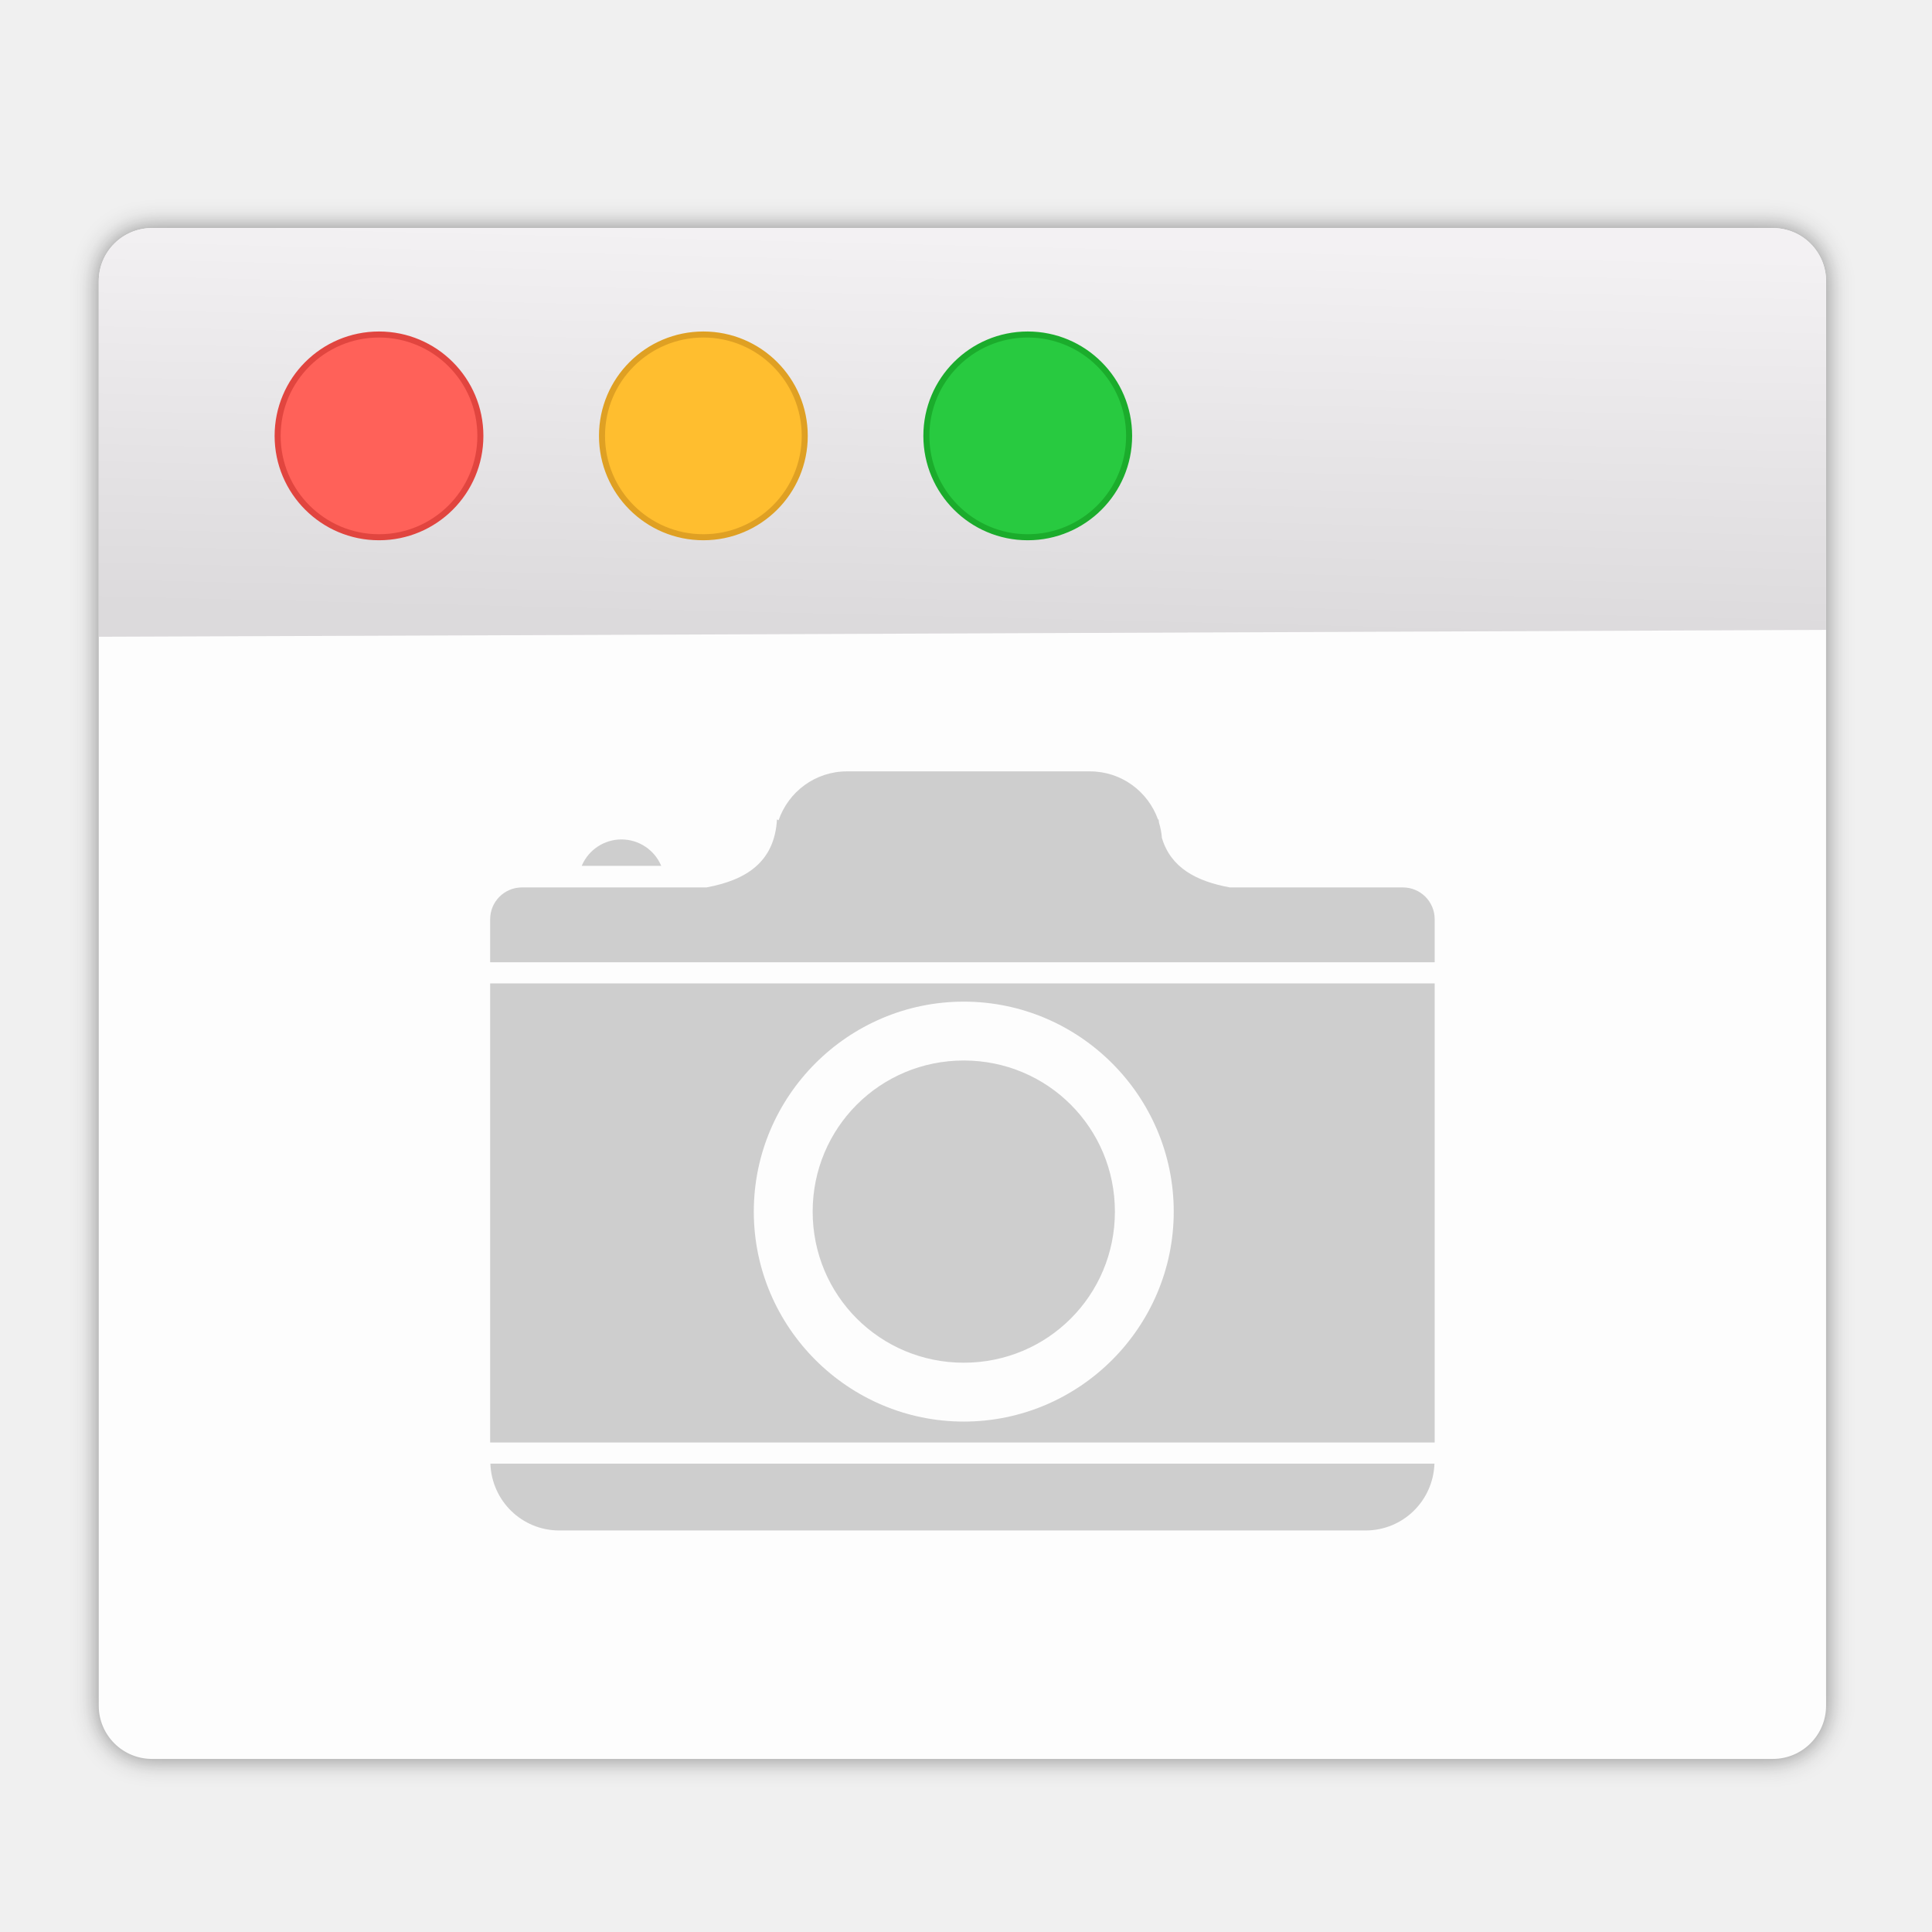
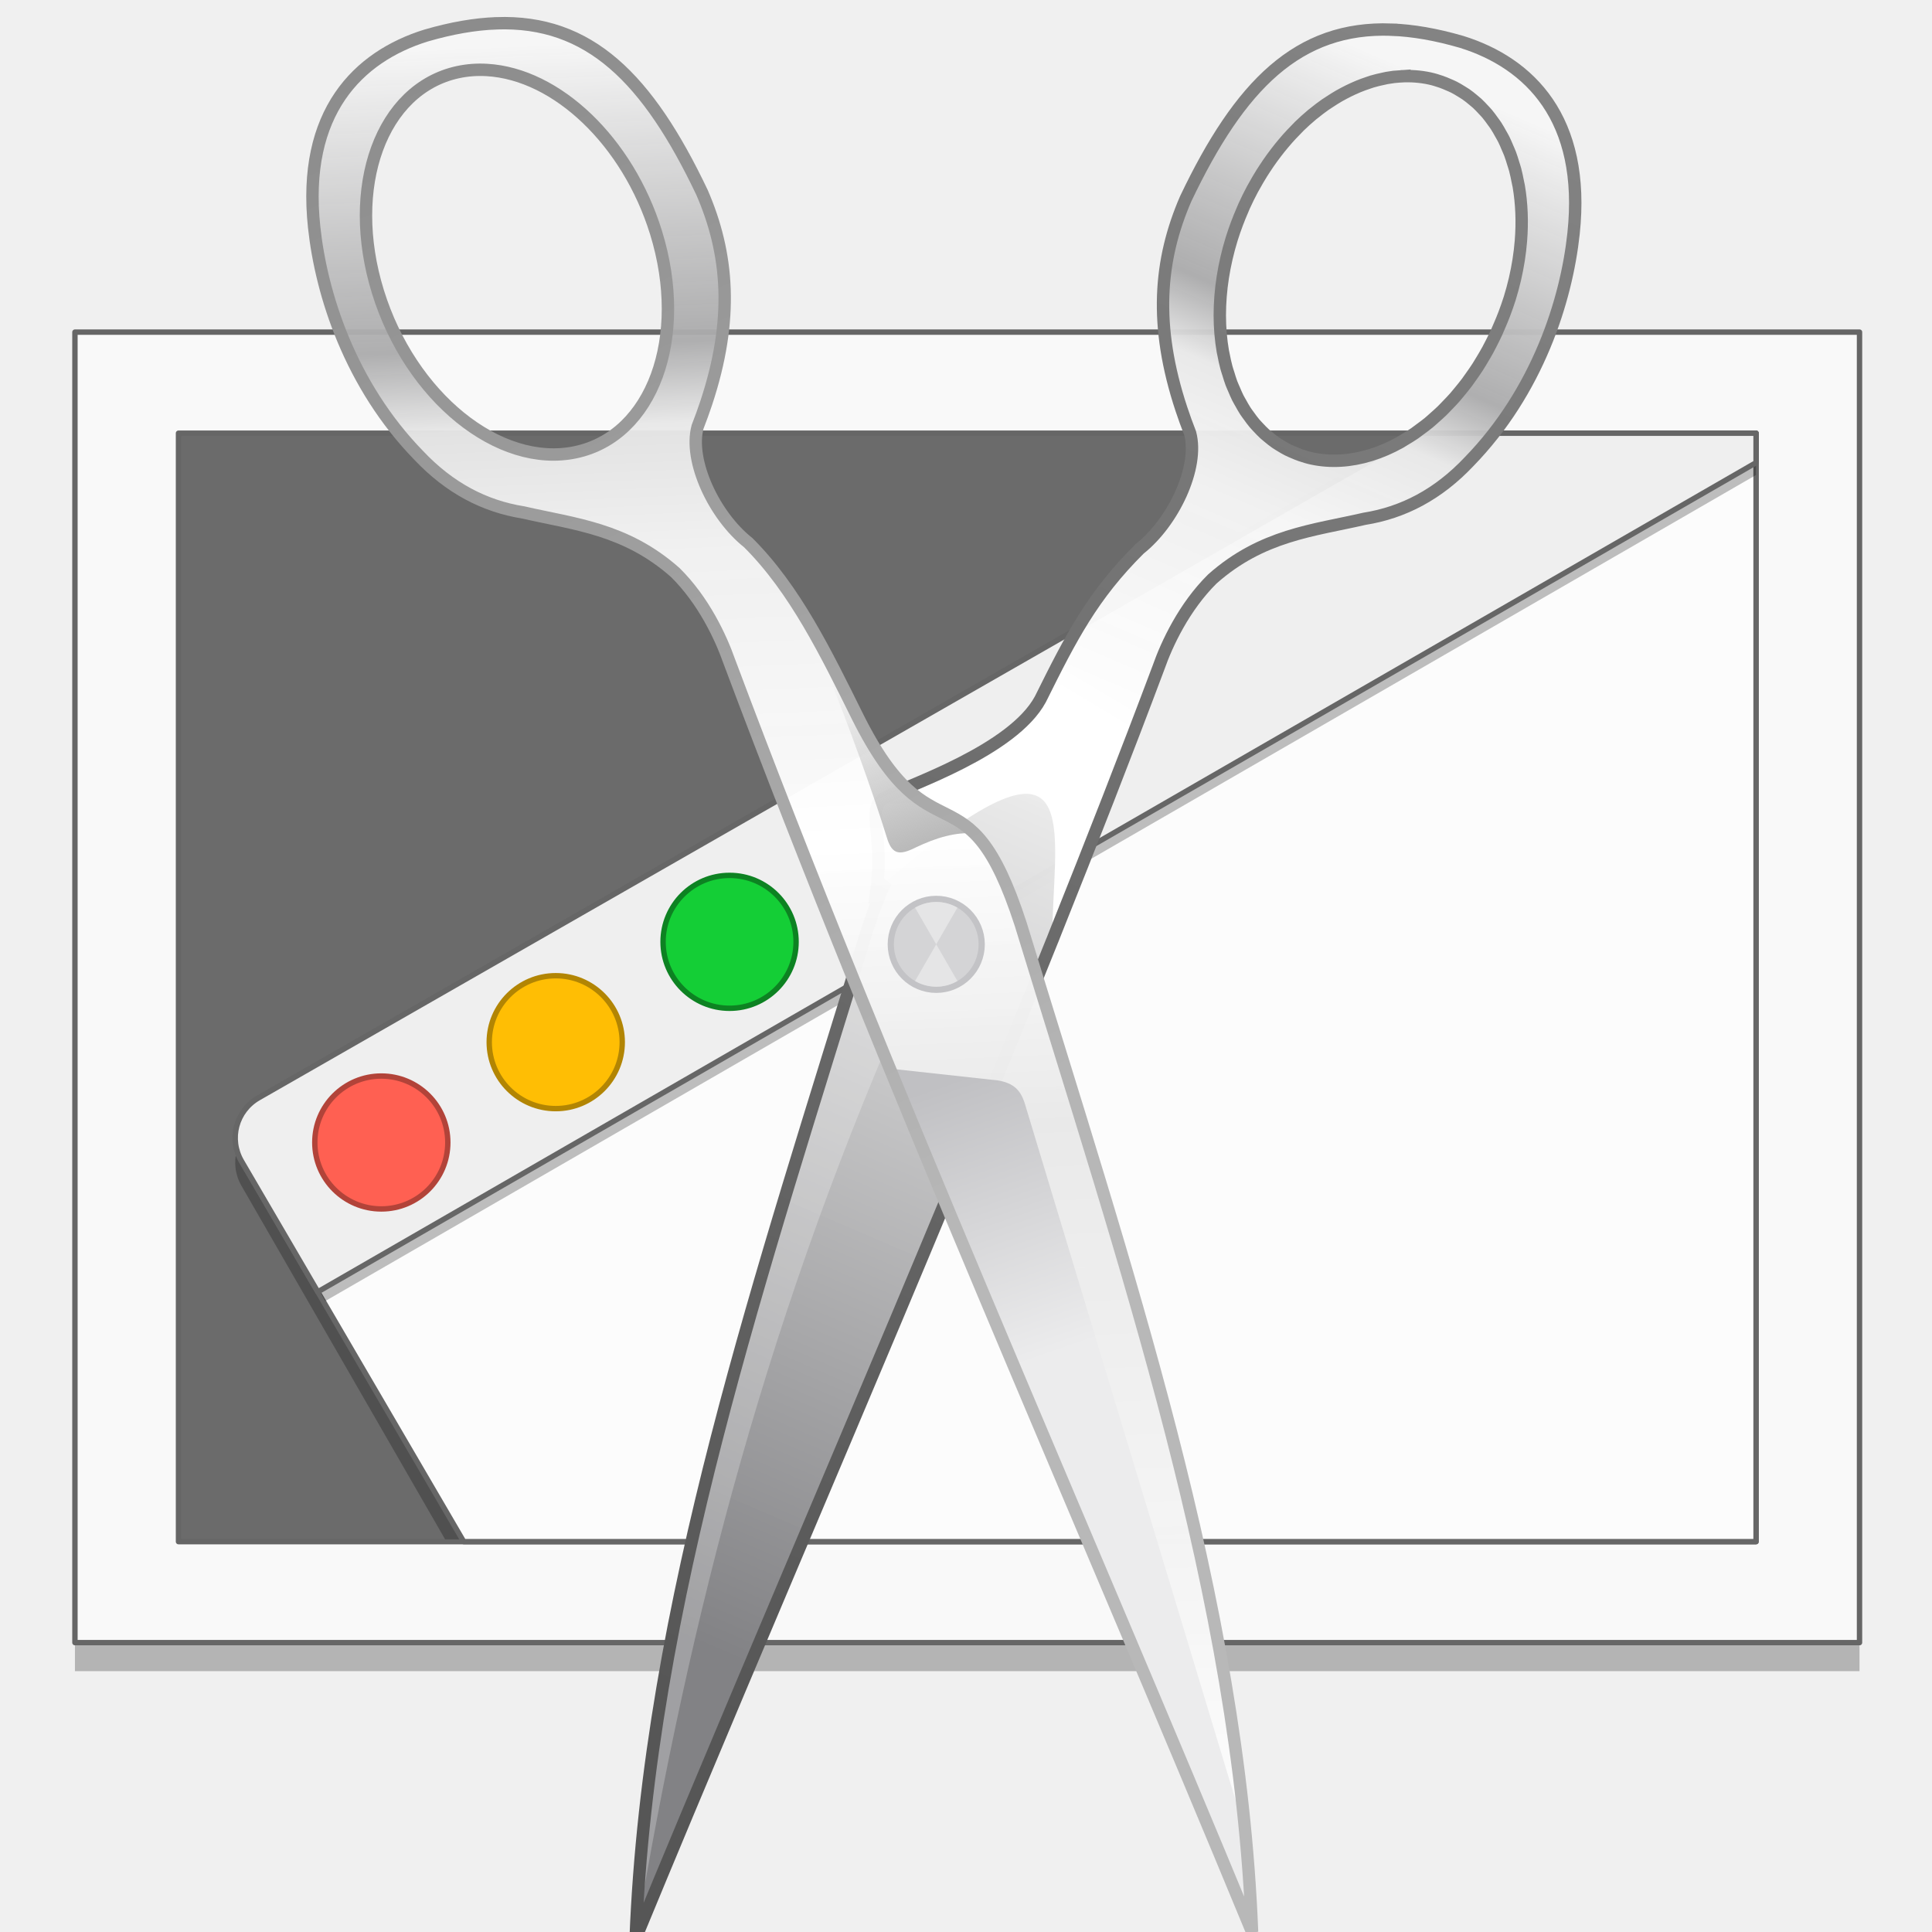
- <svg xmlns="http://www.w3.org/2000/svg" enable-background="new 0 0 128 128" viewBox="0 0 128 128">
-   <linearGradient id="a" gradientUnits="userSpaceOnUse" x1="244.075" x2="243.461" y1="14.992" y2="40.688">
-     <stop offset="0" stop-color="#f3f1f3" />
-     <stop offset="1" stop-color="#dcdadc" />
-   </linearGradient>
-   <filter id="b" color-interpolation-filters="sRGB" height="1.038" width="1.034" x="-.017" y="-.019">
-     <feGaussianBlur stdDeviation=".809" />
-   </filter>
-   <g transform="translate(-168.5 1)">
-     <rect fill="#1a1a1a" fill-opacity=".489" filter="url(#b)" height="101.424" ry="3.525" width="114.441" x="175.042" y="14.109" />
-     <rect fill="#fdfdfd" height="101.424" ry="3.525" width="114.441" x="175.042" y="14.109" />
-     <path d="m178.569 14.109c-1.953 0-3.527 1.572-3.527 3.525v23.553c20.051-.064 97.394-.384 114.441-.455v-23.098c0-1.953-1.572-3.525-3.525-3.525z" fill="url(#a)" />
-     <g stroke-width=".4">
-       <circle cx="193.61" cy="27.878" fill="#ff6159" r="6.716" stroke="#e1453f" />
-       <circle cx="215.1" cy="27.878" fill="#ffbe2f" r="6.716" stroke="#dfa023" />
-       <circle cx="236.591" cy="27.878" fill="#28ca40" r="6.716" stroke="#1bac2c" />
+ <svg xmlns="http://www.w3.org/2000/svg" xmlns:xlink="http://www.w3.org/1999/xlink" width="128" height="128" viewBox="0 0 33.867 33.867" version="1.1" id="svg8">
+   <defs id="defs2">
+     <linearGradient id="linearGradient11525">
+       <stop id="stop11521" style="stop-color:#6b6b6b;stop-opacity:1" offset="0" />
+       <stop id="stop11523" style="stop-color:#b3b3b3;stop-opacity:1" offset="1" />
+     </linearGradient>
+     <linearGradient xlink:href="#linearGradient11525" id="linearGradient11519" x1="-166.716" y1="111.299" x2="-199.161" y2="150.986" gradientUnits="userSpaceOnUse" gradientTransform="matrix(0.9969914,0,0,0.9969944,-186.8573,98.66219)" />
+     <linearGradient xlink:href="#linearGradient951" id="linearGradient920" x1="285.747" y1="18.214" x2="230.659" y2="146.308" gradientUnits="userSpaceOnUse" />
+     <linearGradient id="linearGradient951">
+       <stop id="stop937" offset="0" style="stop-color:#f6f6f6;stop-opacity:0.996" />
+       <stop style="stop-color:#aaaaab;stop-opacity:0.945" offset="0.159" id="stop939" />
+       <stop id="stop941" offset="0.202" style="stop-color:#e8e8e8;stop-opacity:0.953;" />
+       <stop id="stop943" offset="0.267" style="stop-color:#f6f6f6;stop-opacity:0.957" />
+       <stop id="stop945" offset="0.427" style="stop-color:#ffffff;stop-opacity:0.973" />
+       <stop style="stop-color:#e9e9e9;stop-opacity:0.988" offset="0.478" id="stop947" />
+       <stop id="stop949" offset="1" style="stop-color:#828285;stop-opacity:1" />
+     </linearGradient>
+     <linearGradient xlink:href="#linearGradient983" id="linearGradient985" x1="249.217" y1="67.212" x2="251.605" y2="63.235" gradientUnits="userSpaceOnUse" />
+     <linearGradient id="linearGradient983">
+       <stop style="stop-color:#ffffff;stop-opacity:1;" offset="0" id="stop979" />
+       <stop style="stop-color:#ffffff;stop-opacity:0;" offset="1" id="stop981" />
+     </linearGradient>
+     <linearGradient xlink:href="#linearGradient1000" id="linearGradient1002" x1="280.645" y1="13.712" x2="220.421" y2="147.431" gradientUnits="userSpaceOnUse" />
+     <linearGradient id="linearGradient1000">
+       <stop style="stop-color:#838383;stop-opacity:1;" offset="0" id="stop996" />
+       <stop style="stop-color:#565656;stop-opacity:1" offset="1" id="stop998" />
+     </linearGradient>
+     <linearGradient xlink:href="#linearGradient826" id="linearGradient828" x1="168.762" y1="4.784" x2="175.313" y2="158.082" gradientUnits="userSpaceOnUse" gradientTransform="translate(37.3663,7.14347)" />
+     <linearGradient id="linearGradient826">
+       <stop style="stop-color:#f6f6f6;stop-opacity:0.996" offset="0" id="stop822" />
+       <stop id="stop834" offset="0.159" style="stop-color:#aaaaab;stop-opacity:0.945" />
+       <stop style="stop-color:#e8e8e8;stop-opacity:0.953;" offset="0.202" id="stop896" />
+       <stop style="stop-color:#f6f6f6;stop-opacity:0.957" offset="0.267" id="stop894" />
+       <stop style="stop-color:#ffffff;stop-opacity:0.973" offset="0.427" id="stop836" />
+       <stop id="stop830" offset="0.578" style="stop-color:#e9e9e9;stop-opacity:0.988" />
+       <stop style="stop-color:#fefefe;stop-opacity:1" offset="1" id="stop824" />
+     </linearGradient>
+     <linearGradient xlink:href="#linearGradient847" id="linearGradient849" x1="67.464" y1="94.081" x2="75.165" y2="116.318" gradientUnits="userSpaceOnUse" gradientTransform="translate(170.7899,1.71964)" />
+     <linearGradient id="linearGradient847">
+       <stop style="stop-color:#c0c0c3;stop-opacity:1" offset="0" id="stop843" />
+       <stop style="stop-color:#ececed;stop-opacity:1" offset="1" id="stop845" />
+     </linearGradient>
+     <linearGradient xlink:href="#linearGradient861" id="linearGradient863" x1="86.633" y1="78.83" x2="80.054" y2="62.466" gradientUnits="userSpaceOnUse" gradientTransform="translate(151.1413)" />
+     <linearGradient id="linearGradient861">
+       <stop style="stop-color:#adadad;stop-opacity:1;" offset="0" id="stop857" />
+       <stop style="stop-color:#adadad;stop-opacity:0;" offset="1" id="stop859" />
+     </linearGradient>
+     <linearGradient xlink:href="#linearGradient904" id="linearGradient906" x1="197.297" y1="11.16" x2="241.935" y2="108.787" gradientUnits="userSpaceOnUse" />
+     <linearGradient id="linearGradient904">
+       <stop style="stop-color:#8c8c8c;stop-opacity:1" offset="0" id="stop900" />
+       <stop style="stop-color:#b8b8b8;stop-opacity:1" offset="1" id="stop902" />
+     </linearGradient>
+   </defs>
+   <g id="layer1" transform="translate(0,-263.1333)">
+     <g id="g11568" transform="matrix(0.9440158,0,0,0.944013,177.4141,171.5924)" style="stroke-width:0.997">
+       <rect style="opacity:0.25;fill:#000000;fill-opacity:1;fill-rule:nonzero;stroke:none;stroke-width:0.1;stroke-linecap:round;stroke-linejoin:round;stroke-miterlimit:4;stroke-dasharray:none;stroke-dashoffset:0;stroke-opacity:1" id="rect11555" width="33.138" height="24.335" x="-186.544" y="103.667" ry="0" />
+       <rect ry="0" y="103.137" x="-186.544" height="24.335" width="33.138" id="rect880" style="opacity:1;fill:#f9f9f9;fill-opacity:1;fill-rule:nonzero;stroke:#666666;stroke-width:0.1;stroke-linecap:round;stroke-linejoin:round;stroke-miterlimit:4;stroke-dasharray:none;stroke-dashoffset:0;stroke-opacity:1" />
+       <rect style="opacity:1;fill:#ff0000;fill-opacity:1;fill-rule:nonzero;stroke:none;stroke-width:0.1;stroke-linecap:round;stroke-linejoin:round;stroke-miterlimit:4;stroke-dasharray:none;stroke-dashoffset:0;stroke-opacity:1" id="rect882" width="29.293" height="20.583" x="-184.621" y="105.014" ry="0" />
+       <rect ry="0" y="105.014" x="-184.621" height="20.583" width="29.293" id="rect905" style="opacity:1;fill:url(#linearGradient11519);fill-opacity:1;fill-rule:nonzero;stroke:#666666;stroke-width:0.1;stroke-linecap:round;stroke-linejoin:round;stroke-miterlimit:4;stroke-dasharray:none;stroke-dashoffset:0;stroke-opacity:1" />
+       <path style="opacity:0.25;fill:#000000;fill-opacity:1;fill-rule:nonzero;stroke:none;stroke-width:0.1;stroke-linecap:round;stroke-linejoin:round;stroke-miterlimit:4;stroke-dasharray:none;stroke-dashoffset:0;stroke-opacity:1" d="m -161.587,105.472 -21.547,12.342 c -0.417,0.239 -0.558,0.765 -0.315,1.18 l 3.778,6.559 24.343,0.043 v -20.124 z" id="path11531" />
+       <path id="rect907" d="m -161.587,105.014 -21.547,12.342 c -0.417,0.239 -0.558,0.765 -0.315,1.18 l 4.124,7.061 h 23.998 v -20.583 z" style="opacity:1;fill:#fcfcfc;fill-opacity:1;fill-rule:nonzero;stroke:#666666;stroke-width:0.1;stroke-linecap:round;stroke-linejoin:round;stroke-miterlimit:4;stroke-dasharray:none;stroke-dashoffset:0;stroke-opacity:1" />
+       <path style="opacity:0.25;fill:#000000;fill-opacity:1;fill-rule:nonzero;stroke:none;stroke-width:0.1;stroke-miterlimit:4;stroke-dasharray:none" d="m -161.587,105.243 -21.547,12.342 c -0.417,0.239 -0.362,0.671 -0.12,1.086 l 1.357,2.459 26.569,-15.34 v -0.547 z" id="path11527" />
+       <path id="path914" d="m -161.587,105.014 -21.547,12.342 c -0.417,0.239 -0.558,0.765 -0.315,1.18 l 1.415,2.422 26.707,-15.397 v -0.547 z" style="opacity:1;fill:#efefef;fill-opacity:1;fill-rule:nonzero;stroke:#666666;stroke-width:0.1;stroke-linecap:round;stroke-linejoin:round;stroke-miterlimit:4;stroke-dasharray:none;stroke-dashoffset:0;stroke-opacity:1" />
+       <ellipse ry="1.234" rx="1.235" cy="118.185" cx="-180.855" id="path919" style="opacity:1;fill:#ff6052;fill-opacity:1;fill-rule:nonzero;stroke:#b24339;stroke-width:0.1;stroke-linecap:round;stroke-linejoin:round;stroke-miterlimit:4;stroke-dasharray:none;stroke-dashoffset:0;stroke-opacity:1" />
+       <ellipse ry="1.234" rx="1.235" style="opacity:1;fill:#ffbe04;fill-opacity:1;fill-rule:nonzero;stroke:#b28503;stroke-width:0.1;stroke-linecap:round;stroke-linejoin:round;stroke-miterlimit:4;stroke-dasharray:none;stroke-dashoffset:0;stroke-opacity:1" id="circle921" cx="-177.616" cy="116.322" />
+       <ellipse ry="1.234" rx="1.235" cy="114.459" cx="-174.388" id="circle923" style="opacity:1;fill:#14ce36;fill-opacity:1;fill-rule:nonzero;stroke:#0d8222;stroke-width:0.1;stroke-linecap:round;stroke-linejoin:round;stroke-miterlimit:4;stroke-dasharray:none;stroke-dashoffset:0;stroke-opacity:1" />
    </g>
-     <path d="m224.618 50.105c-2.113 0-3.883 1.355-4.535 3.24l-.105-.059c-.166 2.824-2.028 4.018-4.67 4.508h-12.223c-1.17 0-2.111.942-2.111 2.111v2.846h62.578v-2.846c0-1.17-.942-2.111-2.111-2.111h-11.463c-2.234-.41-3.918-1.317-4.498-3.279-.029-.347-.093-.682-.191-1.004-.007-.078-.026-.144-.031-.225l-.033.018c-.664-1.864-2.422-3.199-4.52-3.199zm-14.943 4.51a2.859 2.859 0 0 0 -2.635 1.75h5.268a2.859 2.859 0 0 0 -2.633-1.75zm-8.701 9.537v3.709 23.354 3.355h62.578v-3.355-23.354-3.709zm31.379 1.209c7.66 0 13.91 6.252 13.91 13.912 0 7.66-6.25 13.91-13.91 13.91-7.66 0-13.912-6.25-13.912-13.91 0-7.66 6.252-13.912 13.912-13.912zm0 3.9c-5.552 0-10.012 4.46-10.012 10.012 0 5.552 4.46 10.01 10.012 10.01s10.012-4.458 10.012-10.01c0-5.552-4.46-10.012-10.012-10.012zm-31.363 26.709c.085 2.465 2.084 4.428 4.57 4.428h53.406c2.486 0 4.485-1.963 4.57-4.428z" fill="#cecece" />
+     <g transform="matrix(0.2172335,0,0,0.2172335,-35.21278,261.3161)" id="g1023">
+       <g id="g1008">
+         <path style="fill:url(#linearGradient920);fill-opacity:1;stroke:none;stroke-width:1px;stroke-linecap:butt;stroke-linejoin:miter;stroke-opacity:1" d="m 274.368,10.756 c 1.732,0.062 3.615,0.389 5.676,0.988 5.467,1.7 10.024,6.189 9.027,15.473 -0.578,5.398 -2.902,12.72 -8.438,18.408 -2.48,2.624 -5.291,4.102 -8.438,4.602 -4.118,0.949 -8.262,1.295 -12.273,4.857 -2.28,2.258 -3.664,5.22 -4.346,7.16 -12.809,34.175 -28.084,68.35 -42.188,102.525 1.058,-26.995 10.182,-53.556 18.666,-81.305 4.322,-13.322 7.175,-4.713 13.176,-16.77 2.518,-5.074 5.031,-10.266 8.818,-14.033 2.713,-2.146 4.824,-6.571 4.084,-9.338 -0.258,-0.662 -0.493,-1.31 -0.703,-1.945 -2.237,-6.754 -1.805,-12.027 0.348,-16.98 4.376,-9.191 9.083,-13.91 16.59,-13.643 z m 0.775,3.766 a 11.379,16.119 22.373 0 0 -13.645,13.08 l -0.016,0.049 a 11.379,16.119 22.373 0 0 6.484,17.715 11.379,16.119 22.373 0 0 15.957,-12.934 11.379,16.119 22.373 0 0 -6.459,-17.736 11.379,16.119 22.373 0 0 -2.322,-0.174 z" id="path908" />
+         <path style="fill:url(#linearGradient985);fill-opacity:1;stroke:none;stroke-width:1px;stroke-linecap:butt;stroke-linejoin:miter;stroke-opacity:1" d="m 274.368,10.756 c -7.507,-0.267 -12.214,4.451 -16.59,13.643 -2.153,4.953 -2.585,10.226 -0.348,16.98 0.21,0.635 0.445,1.283 0.703,1.945 0.74,2.767 -1.371,7.192 -4.084,9.338 -3.788,3.768 -5.486,7.061 -8.004,12.135 -2.22,4.103 -10.508,6.882 -12.434,7.85 -1.746,0.877 -0.149,2.902 -0.777,7.469 l 4.06,-3.349 c 12.807,-9.953 10.117,-0.81 10.108,7.499 2.943,-7.34 5.823,-14.681 8.574,-22.021 0.681,-1.94 2.066,-4.902 4.346,-7.16 4.012,-3.562 8.155,-3.908 12.273,-4.857 3.146,-0.5 5.957,-1.978 8.438,-4.602 5.536,-5.688 7.86,-13.01 8.438,-18.408 0.997,-9.284 -3.56,-13.772 -9.027,-15.473 -2.061,-0.599 -3.943,-0.927 -5.676,-0.988 z m 0.775,3.766 c 0.796,-0.045 1.574,0.013 2.322,0.174 6.19,1.333 9.081,9.272 6.459,17.736 -2.621,8.465 -9.764,14.253 -15.957,12.934 -6.193,-1.32 -9.096,-9.248 -6.484,-17.715 l 0.016,-0.049 c 2.266,-7.288 7.971,-12.757 13.645,-13.08 z" id="path922" />
+         <path style="fill:#ffffff;fill-opacity:0.243;stroke:none;stroke-width:1px;stroke-linecap:butt;stroke-linejoin:miter;stroke-opacity:1" d="m 231.605,84.93 c -8.353,27.214 -17.175,53.324 -18.215,79.84 4.364,-26.114 10.784,-50.963 22.547,-77.244 z" id="path953" />
+         <path style="fill:none;fill-opacity:1;stroke:url(#linearGradient1002);stroke-width:1px;stroke-linecap:butt;stroke-linejoin:miter;stroke-opacity:1" d="m 274.369,10.756 c -7.507,-0.267 -12.214,4.451 -16.59,13.643 -2.153,4.953 -2.585,10.226 -0.348,16.98 0.21,0.635 0.445,1.283 0.703,1.945 0.74,2.767 -1.371,7.192 -4.084,9.338 -3.788,3.768 -5.486,7.061 -8.004,12.135 -2.22,4.103 -10.508,6.882 -12.434,7.85 -1.746,0.877 -0.149,2.902 -0.777,7.469 l 0.744,-0.613 c -0.492,1.05 -0.996,2.338 -1.523,3.963 -8.484,27.748 -17.608,54.309 -18.666,81.305 11.075,-26.837 22.855,-53.673 33.613,-80.51 -1e-5,0.002 0,0.004 0,0.006 0.116,-0.288 0.226,-0.577 0.342,-0.865 2.821,-7.052 5.589,-14.104 8.232,-21.156 0.681,-1.94 2.066,-4.902 4.346,-7.16 4.012,-3.562 8.155,-3.908 12.273,-4.857 3.146,-0.5 5.957,-1.978 8.438,-4.602 5.536,-5.688 7.86,-13.01 8.438,-18.408 0.997,-9.284 -3.56,-13.772 -9.027,-15.473 -2.061,-0.599 -3.943,-0.927 -5.676,-0.988 z m 0.775,3.766 a 11.379,16.119 22.373 0 1 2.322,0.174 c 0.323,0.07 0.631,0.167 0.936,0.271 a 11.379,16.119 22.373 0 1 0.58,0.234 c 0.15,0.065 0.302,0.127 0.447,0.201 a 11.379,16.119 22.373 0 1 0.613,0.355 c 0.114,0.071 0.231,0.138 0.342,0.215 a 11.379,16.119 22.373 0 1 0.604,0.471 c 0.1,0.084 0.204,0.165 0.301,0.254 a 11.379,16.119 22.373 0 1 0.523,0.535 c 0.099,0.107 0.201,0.21 0.295,0.322 a 11.379,16.119 22.373 0 1 0.447,0.592 c 0.091,0.127 0.186,0.249 0.271,0.381 a 11.379,16.119 22.373 0 1 0.377,0.645 c 0.082,0.147 0.168,0.289 0.244,0.441 a 11.379,16.119 22.373 0 1 0.311,0.703 c 0.066,0.157 0.139,0.309 0.199,0.471 a 11.379,16.119 22.373 0 1 0.258,0.793 c 0.048,0.158 0.103,0.311 0.146,0.473 a 11.379,16.119 22.373 0 1 0.207,0.934 c 0.027,0.135 0.061,0.265 0.084,0.402 a 11.379,16.119 22.373 0 1 0.176,4.404 11.379,16.119 22.373 0 1 -0.484,3.096 11.379,16.119 22.373 0 1 -0.418,1.543 c -0.135,0.435 -0.288,0.857 -0.445,1.277 a 11.379,16.119 22.373 0 1 -0.354,0.867 c -0.086,0.203 -0.171,0.408 -0.262,0.607 a 11.379,16.119 22.373 0 1 -0.43,0.879 c -0.092,0.18 -0.183,0.361 -0.279,0.537 a 11.379,16.119 22.373 0 1 -0.512,0.879 c -0.098,0.161 -0.192,0.324 -0.293,0.48 a 11.379,16.119 22.373 0 1 -0.561,0.818 c -0.11,0.155 -0.217,0.313 -0.33,0.463 a 11.379,16.119 22.373 0 1 -0.613,0.766 c -0.118,0.142 -0.234,0.288 -0.355,0.426 a 11.379,16.119 22.373 0 1 -0.611,0.65 c -0.143,0.148 -0.284,0.302 -0.43,0.443 a 11.379,16.119 22.373 0 1 -0.623,0.566 c -0.15,0.133 -0.298,0.271 -0.451,0.396 a 11.379,16.119 22.373 0 1 -0.715,0.543 c -0.136,0.1 -0.269,0.207 -0.406,0.301 a 11.379,16.119 22.373 0 1 -0.861,0.539 c -0.096,0.057 -0.19,0.124 -0.287,0.178 a 11.379,16.119 22.373 0 1 -1.18,0.586 11.379,16.119 22.373 0 1 -4.816,0.893 11.379,16.119 22.373 0 1 -1.143,-0.162 c -0.319,-0.068 -0.624,-0.163 -0.926,-0.266 a 11.379,16.119 22.373 0 1 -0.594,-0.236 c -0.152,-0.065 -0.305,-0.129 -0.451,-0.203 a 11.379,16.119 22.373 0 1 -0.592,-0.34 c -0.123,-0.076 -0.247,-0.148 -0.365,-0.23 a 11.379,16.119 22.373 0 1 -0.613,-0.477 c -0.091,-0.076 -0.185,-0.148 -0.273,-0.229 a 11.379,16.119 22.373 0 1 -0.545,-0.551 c -0.097,-0.105 -0.197,-0.206 -0.289,-0.316 a 11.379,16.119 22.373 0 1 -0.455,-0.6 c -0.087,-0.122 -0.179,-0.238 -0.262,-0.365 a 11.379,16.119 22.373 0 1 -0.379,-0.646 c -0.083,-0.149 -0.171,-0.293 -0.248,-0.447 a 11.379,16.119 22.373 0 1 -0.293,-0.658 c -0.074,-0.173 -0.154,-0.341 -0.221,-0.52 a 11.379,16.119 22.373 0 1 -0.238,-0.734 c -0.055,-0.176 -0.116,-0.347 -0.164,-0.527 a 11.379,16.119 22.373 0 1 -0.238,-1.07 c -0.015,-0.081 -0.037,-0.158 -0.051,-0.24 a 11.379,16.119 22.373 0 1 -0.178,-1.389 11.379,16.119 22.373 0 1 -0.004,-0.027 11.379,16.119 22.373 0 1 0.479,-6.096 11.379,16.119 22.373 0 1 0.416,-1.547 l 0.016,-0.049 c 0.126,-0.405 0.266,-0.8 0.412,-1.193 a 11.379,16.119 22.373 0 1 0.438,-1.08 c 0.046,-0.107 0.089,-0.218 0.137,-0.324 a 11.379,16.119 22.373 0 1 0.678,-1.375 c 0.032,-0.06 0.067,-0.116 0.1,-0.176 a 11.379,16.119 22.373 0 1 0.658,-1.125 c 0.074,-0.118 0.151,-0.233 0.227,-0.35 a 11.379,16.119 22.373 0 1 0.584,-0.852 c 0.107,-0.148 0.216,-0.292 0.326,-0.436 a 11.379,16.119 22.373 0 1 0.582,-0.727 c 0.114,-0.135 0.227,-0.271 0.344,-0.402 a 11.379,16.119 22.373 0 1 0.67,-0.713 c 0.1,-0.101 0.196,-0.208 0.297,-0.307 a 11.379,16.119 22.373 0 1 0.949,-0.857 11.379,16.119 22.373 0 1 0.07,-0.062 c 0.058,-0.048 0.118,-0.09 0.176,-0.137 a 11.379,16.119 22.373 0 1 0.889,-0.674 c 0.118,-0.083 0.238,-0.156 0.357,-0.234 a 11.379,16.119 22.373 0 1 0.756,-0.471 c 0.133,-0.076 0.266,-0.147 0.4,-0.219 a 11.379,16.119 22.373 0 1 0.742,-0.365 c 0.131,-0.059 0.261,-0.118 0.393,-0.172 a 11.379,16.119 22.373 0 1 0.814,-0.301 c 0.109,-0.036 0.217,-0.077 0.326,-0.109 a 11.379,16.119 22.373 0 1 0.881,-0.217 c 0.097,-0.02 0.194,-0.047 0.291,-0.064 a 11.379,16.119 22.373 0 1 1.148,-0.139 z" id="path987" />
+       </g>
+       <path id="path817" d="m 202.151,10.245 c -1.732,0.062 -3.615,0.389 -5.676,0.988 -5.467,1.7 -10.024,6.189 -9.027,15.473 0.578,5.398 2.902,12.72 8.438,18.408 2.48,2.624 5.291,4.102 8.438,4.602 4.118,0.949 8.262,1.295 12.273,4.857 2.28,2.258 3.664,5.22 4.346,7.16 12.809,34.175 28.084,68.35 42.188,102.525 -1.058,-26.995 -10.182,-53.556 -18.666,-81.305 -4.322,-13.322 -7.175,-4.713 -13.176,-16.77 -2.518,-5.074 -5.031,-10.266 -8.818,-14.033 -2.713,-2.146 -4.824,-6.571 -4.084,-9.338 0.258,-0.662 0.493,-1.31 0.703,-1.945 2.237,-6.754 1.805,-12.027 -0.348,-16.98 -4.376,-9.191 -9.083,-13.91 -16.59,-13.643 z m -0.775,3.766 a 16.119,11.379 67.627 0 1 13.645,13.08 l 0.016,0.049 a 16.119,11.379 67.627 0 1 -6.484,17.715 16.119,11.379 67.627 0 1 -15.957,-12.934 16.119,11.379 67.627 0 1 6.459,-17.736 16.119,11.379 67.627 0 1 2.322,-0.174 z" style="fill:url(#linearGradient828);fill-opacity:1;stroke:none;stroke-width:1px;stroke-linecap:butt;stroke-linejoin:miter;stroke-opacity:1" />
+       <path id="path838" d="m 233.915,94.597 c 9.523,23.221 19.632,46.441 29.215,69.662 -0.106,-2.713 -0.314,-5.42 -0.574,-8.125 L 244.758,97.303 c -0.318,-0.92 -0.823,-1.54 -2.149,-1.755 z" style="fill:url(#linearGradient849);fill-opacity:1;stroke:none;stroke-width:1px;stroke-linecap:butt;stroke-linejoin:miter;stroke-opacity:1" />
+       <path id="path851" d="m 227.1,58.266 c 0.531,1.275 1.123,2.722 1.766,4.35 1.663,4.214 3.544,9.285 4.852,13.518 0.392,1.125 0.934,1.295 2.271,0.617 1.695,-0.808 3.199,-1.243 4.73,-1.141 -2.656,-2.619 -5.297,-1.119 -9.432,-9.426 -1.332,-2.685 -2.668,-5.396 -4.188,-7.918 z" style="fill:url(#linearGradient863);fill-opacity:1;stroke:none;stroke-width:1px;stroke-linecap:butt;stroke-linejoin:miter;stroke-opacity:1" />
+       <g transform="translate(150.7797,1.084746)" id="g882">
+         <path d="m 90.286,83.484 a 3.42,3.42 0 0 1 -3.417,3.42 3.42,3.42 0 0 1 -3.422,-3.414 3.42,3.42 0 0 1 3.411,-3.425 3.42,3.42 0 0 1 3.428,3.409" id="path884" style="opacity:1;fill:none;fill-opacity:1;stroke:#c3c3c6;stroke-width:1;stroke-linecap:round;stroke-linejoin:round;stroke-miterlimit:4;stroke-dasharray:none;stroke-dashoffset:0;stroke-opacity:1;paint-order:fill markers stroke" />
+         <path style="opacity:1;fill:#d4d4d6;fill-opacity:1;stroke:none;stroke-width:0.1;stroke-linecap:round;stroke-linejoin:round;stroke-miterlimit:4;stroke-dasharray:none;stroke-dashoffset:0;stroke-opacity:1;paint-order:fill markers stroke" id="path865" d="m 90.286,83.484 a 3.42,3.42 0 0 1 -3.417,3.42 3.42,3.42 0 0 1 -3.422,-3.414 3.42,3.42 0 0 1 3.411,-3.425 3.42,3.42 0 0 1 3.428,3.409" />
+         <path style="opacity:1;fill:#e5e5e6;fill-opacity:1;stroke:none;stroke-width:0.1;stroke-linecap:round;stroke-linejoin:round;stroke-miterlimit:4;stroke-dasharray:none;stroke-dashoffset:0;stroke-opacity:1;paint-order:fill markers stroke" d="m 86.859,80.064 a 3.42,3.42 0 0 0 -1.701,0.461 l 1.707,2.957 1.709,-2.959 a 3.42,3.42 0 0 0 -1.715,-0.459 z m 0.006,3.418 -1.707,2.959 a 3.42,3.42 0 0 0 1.711,0.461 3.42,3.42 0 0 0 1.705,-0.461 z" id="path867" />
+       </g>
+       <path style="fill:none;fill-opacity:1;stroke:url(#linearGradient906);stroke-width:1px;stroke-linecap:butt;stroke-linejoin:miter;stroke-opacity:1" d="m 202.151,10.245 c -1.732,0.062 -3.615,0.389 -5.676,0.988 -5.467,1.7 -10.024,6.189 -9.027,15.473 0.578,5.398 2.902,12.72 8.438,18.408 2.48,2.624 5.291,4.102 8.438,4.602 4.118,0.949 8.262,1.295 12.273,4.857 2.28,2.258 3.664,5.22 4.346,7.16 12.809,34.175 28.084,68.35 42.188,102.525 -1.058,-26.995 -10.182,-53.556 -18.666,-81.305 -4.322,-13.322 -7.175,-4.713 -13.176,-16.77 -2.518,-5.074 -5.031,-10.266 -8.818,-14.033 -2.713,-2.146 -4.824,-6.571 -4.084,-9.338 0.258,-0.662 0.493,-1.31 0.703,-1.945 2.237,-6.754 1.805,-12.027 -0.348,-16.98 -4.376,-9.191 -9.083,-13.91 -16.59,-13.643 z m -0.775,3.766 a 16.119,11.379 67.627 0 1 13.645,13.08 l 0.016,0.049 a 16.119,11.379 67.627 0 1 -6.484,17.715 16.119,11.379 67.627 0 1 -15.957,-12.934 16.119,11.379 67.627 0 1 6.459,-17.736 16.119,11.379 67.627 0 1 2.322,-0.174 z" id="path898" />
+     </g>
  </g>
</svg>
